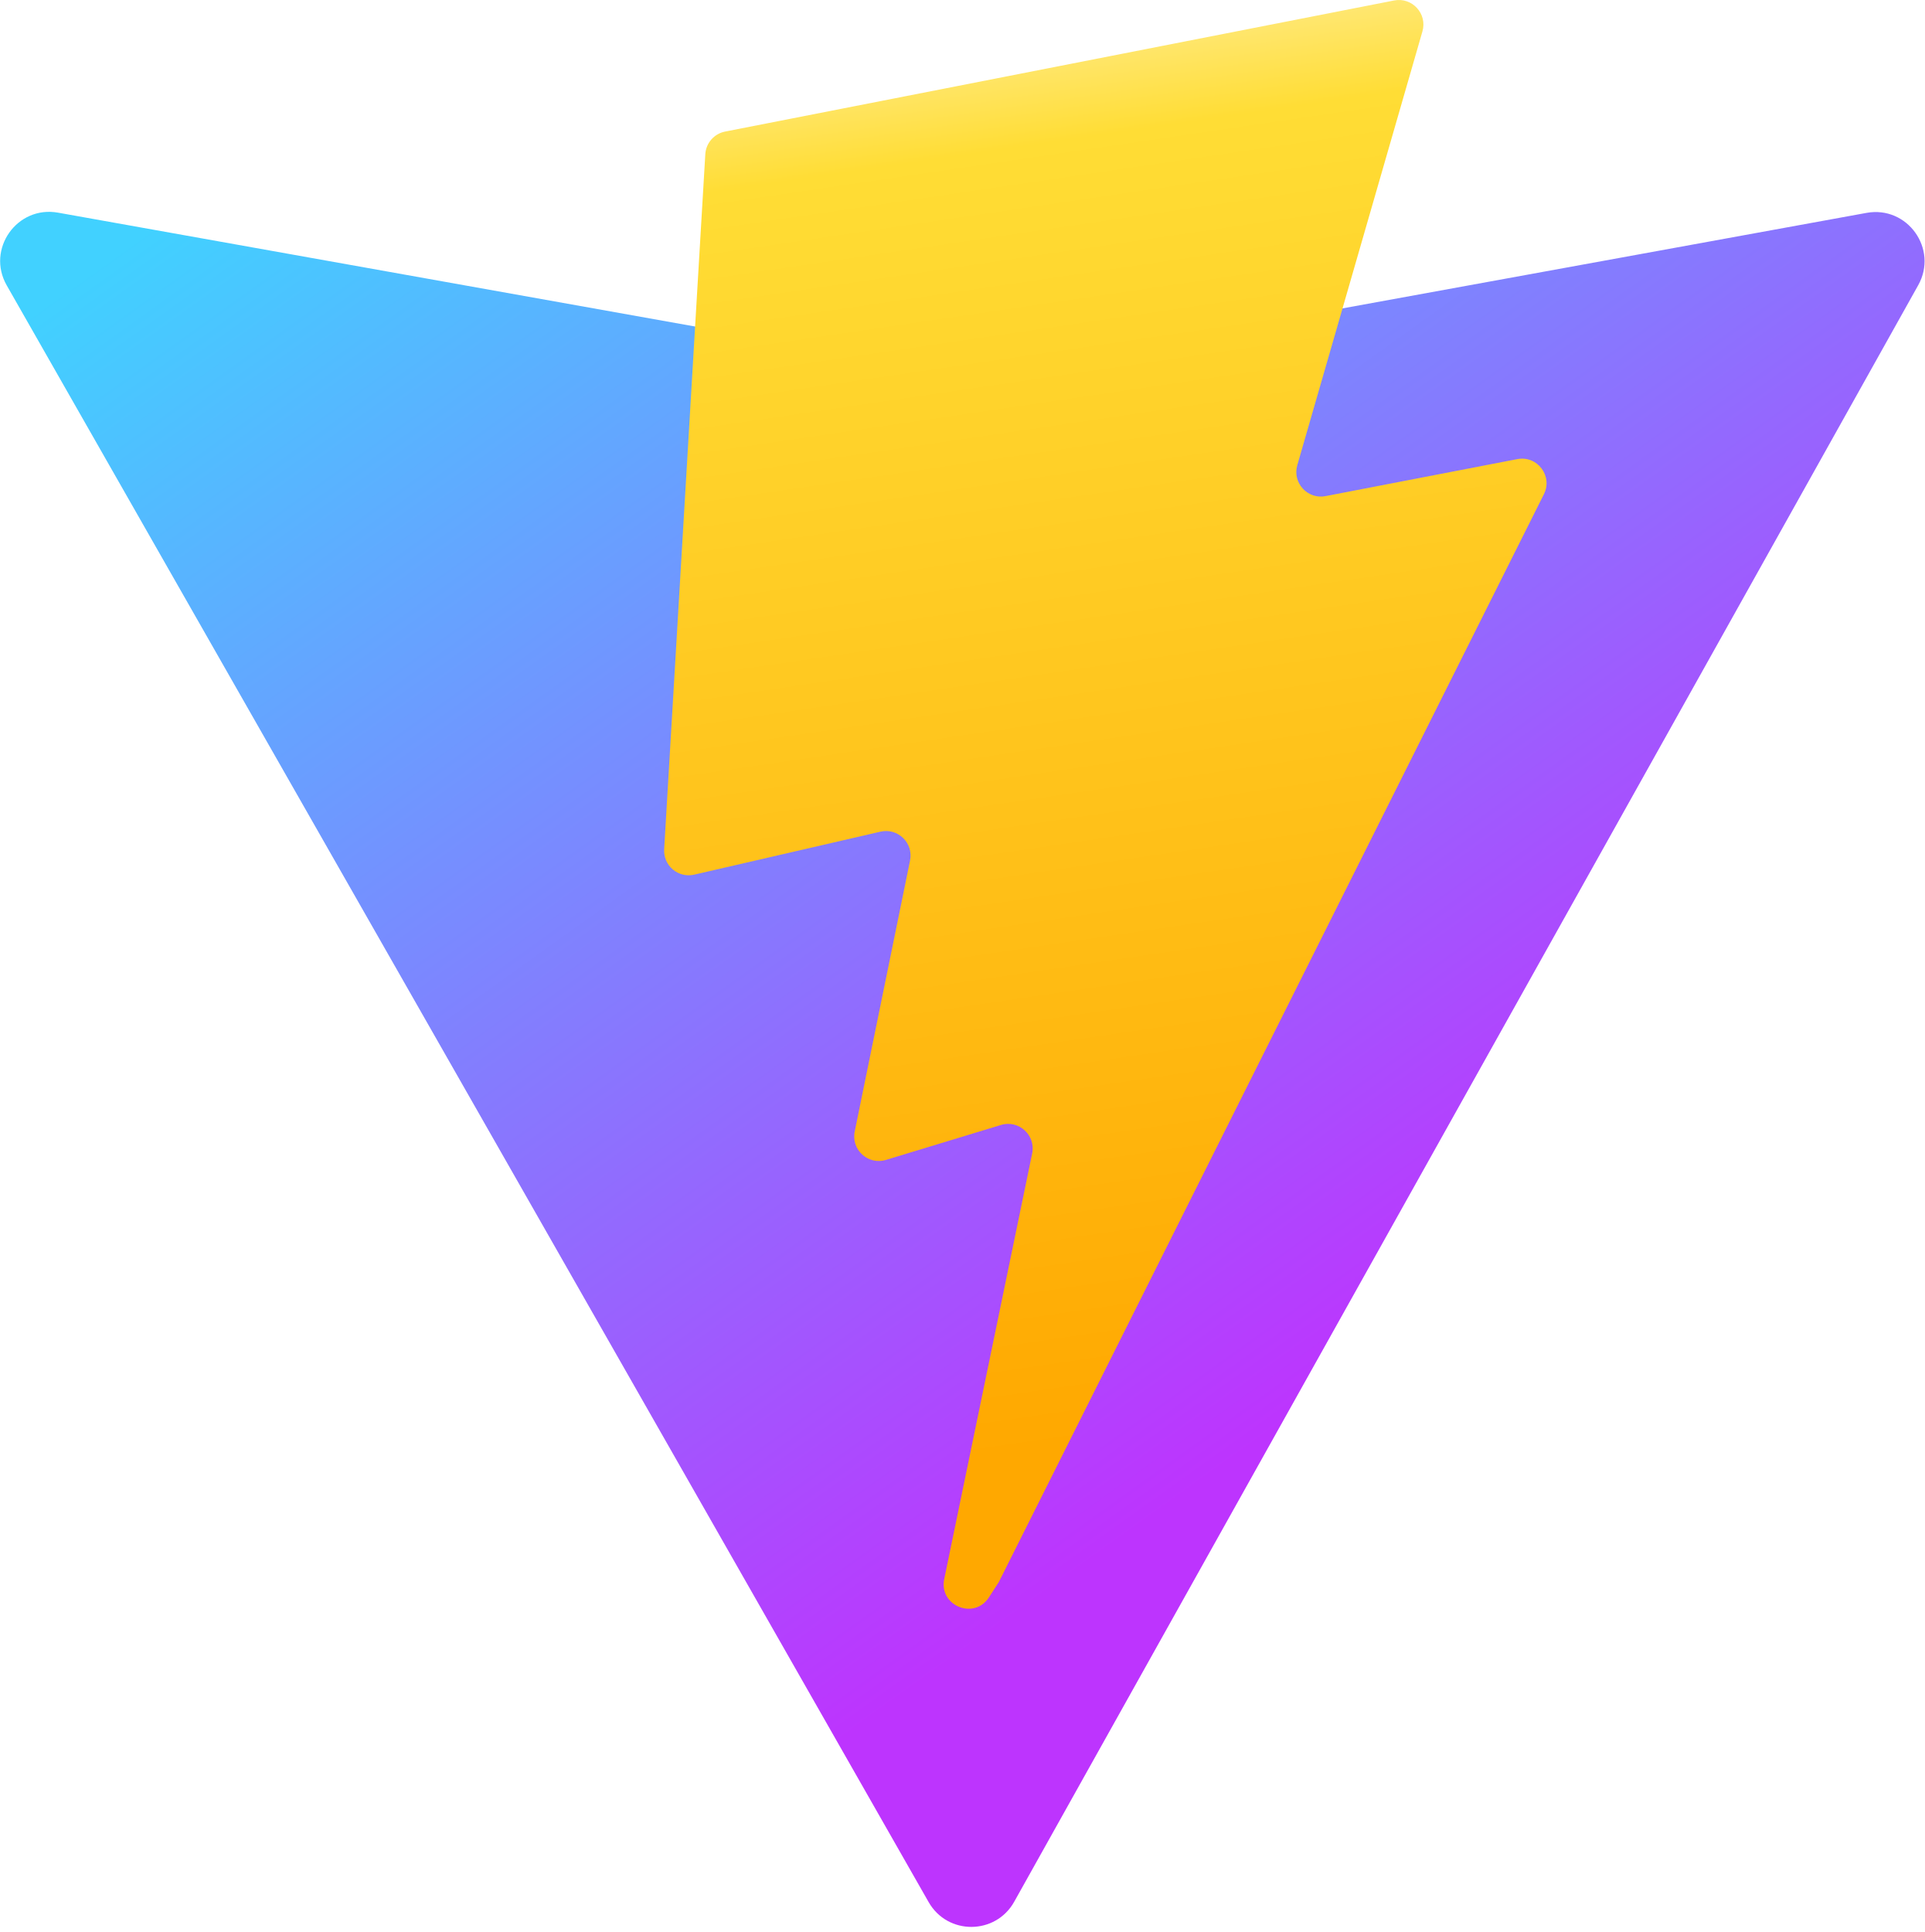
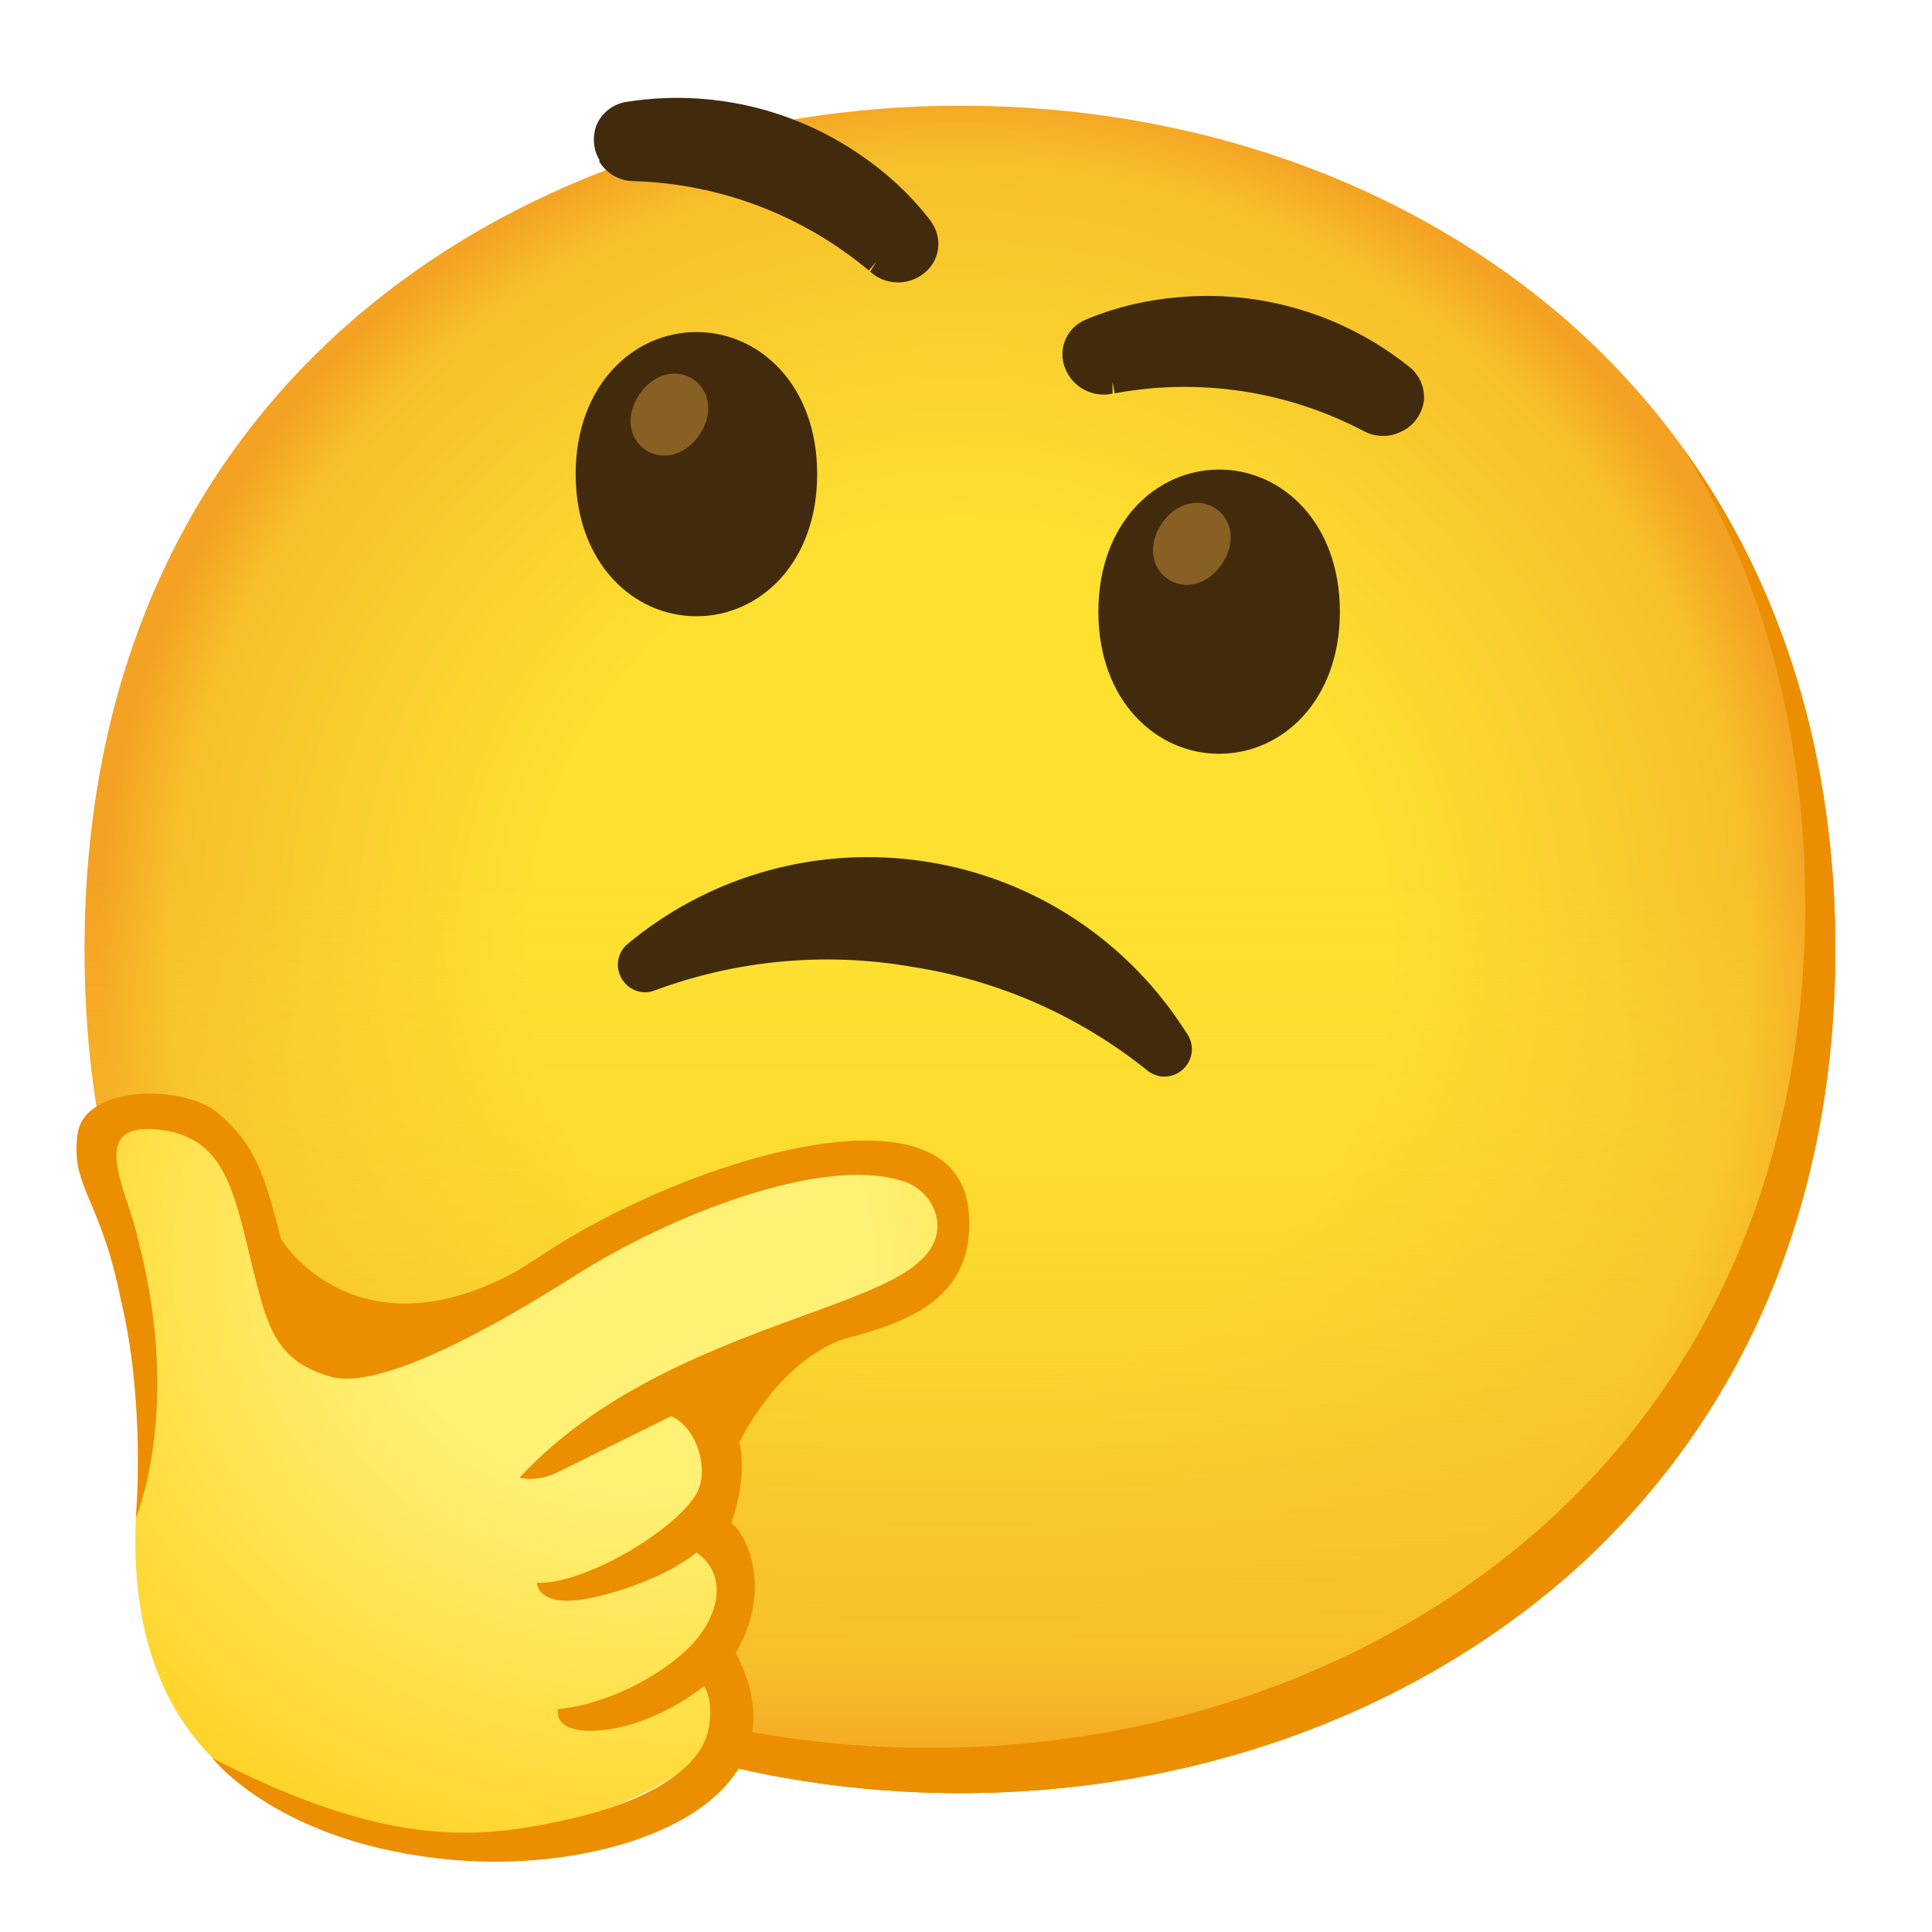
- <svg xmlns="http://www.w3.org/2000/svg" aria-hidden="true" role="img" class="iconify iconify--logos" width="31.88" height="32" preserveAspectRatio="xMidYMid meet" viewBox="0 0 256 257">
-   <defs>
-     <linearGradient id="IconifyId1813088fe1fbc01fb466" x1="-.828%" x2="57.636%" y1="7.652%" y2="78.411%">
-       <stop offset="0%" stop-color="#41D1FF" />
-       <stop offset="100%" stop-color="#BD34FE" />
-     </linearGradient>
-     <linearGradient id="IconifyId1813088fe1fbc01fb467" x1="43.376%" x2="50.316%" y1="2.242%" y2="89.03%">
-       <stop offset="0%" stop-color="#FFEA83" />
-       <stop offset="8.333%" stop-color="#FFDD35" />
-       <stop offset="100%" stop-color="#FFA800" />
-     </linearGradient>
-   </defs>
-   <path fill="url(#IconifyId1813088fe1fbc01fb466)" d="M255.153 37.938L134.897 252.976c-2.483 4.44-8.862 4.466-11.382.048L.875 37.958c-2.746-4.814 1.371-10.646 6.827-9.67l120.385 21.517a6.537 6.537 0 0 0 2.322-.004l117.867-21.483c5.438-.991 9.574 4.796 6.877 9.62Z" />
-   <path fill="url(#IconifyId1813088fe1fbc01fb467)" d="M185.432.063L96.44 17.501a3.268 3.268 0 0 0-2.634 3.014l-5.474 92.456a3.268 3.268 0 0 0 3.997 3.378l24.777-5.718c2.318-.535 4.413 1.507 3.936 3.838l-7.361 36.047c-.495 2.426 1.782 4.5 4.151 3.78l15.304-4.649c2.372-.72 4.652 1.36 4.15 3.788l-11.698 56.621c-.732 3.542 3.979 5.473 5.943 2.437l1.313-2.028l72.516-144.72c1.215-2.423-.88-5.186-3.54-4.672l-25.505 4.922c-2.396.462-4.435-1.77-3.759-4.114l16.646-57.705c.677-2.35-1.37-4.583-3.769-4.113Z" />
+ <svg xmlns="http://www.w3.org/2000/svg" width="128" height="128" viewBox="0 0 128 128" aria-hidden="true" role="img" class="iconify iconify--noto" preserveAspectRatio="xMidYMid meet">
+   <radialGradient id="IconifyId17ecdb2904d178eab21129" cx="63.6" cy="1104.9" r="56.96" gradientTransform="translate(0 -1042)" gradientUnits="userSpaceOnUse">
+     <stop offset=".5" stop-color="#fde030">
+ 
+ </stop>
+     <stop offset=".92" stop-color="#f7c02b">
+ 
+ </stop>
+     <stop offset="1" stop-color="#f4a223">
+ 
+ </stop>
+   </radialGradient>
+   <path d="M63.6 118.8c-27.9 0-58-17.5-58-55.9S35.7 7 63.6 7c15.5 0 29.8 5.1 40.4 14.4c11.5 10.2 17.6 24.6 17.6 41.5s-6.1 31.2-17.6 41.4c-10.6 9.3-25 14.5-40.4 14.5z" fill="url(#IconifyId17ecdb2904d178eab21129)">
+ 
+ </path>
+   <linearGradient id="IconifyId17ecdb2904d178eab21130" gradientUnits="userSpaceOnUse" x1="63.6" y1="1160.8" x2="63.6" y2="1049" gradientTransform="translate(0 -1042)">
+     <stop offset="0" stop-color="#f4a223">
+ 
+ </stop>
+     <stop offset=".08" stop-color="#f7c02b">
+ 
+ </stop>
+     <stop offset=".54" stop-color="#fde030" stop-opacity="0">
+ 
+ </stop>
+   </linearGradient>
+   <path d="M63.6 118.8c-27.9 0-58-17.5-58-55.9S35.7 7 63.6 7c15.5 0 29.8 5.1 40.4 14.4c11.5 10.2 17.6 24.6 17.6 41.5s-6.1 31.2-17.6 41.4c-10.6 9.3-25 14.5-40.4 14.5z" fill="url(#IconifyId17ecdb2904d178eab21130)">
+ 
+ </path>
+   <path d="M111.49 29.67c5.33 8.6 8.11 18.84 8.11 30.23c0 16.9-6.1 31.2-17.6 41.4c-10.6 9.3-25 14.5-40.4 14.5c-18.06 0-37-7.35-48.18-22.94c10.76 17.66 31 25.94 50.18 25.94c15.4 0 29.8-5.2 40.4-14.5c11.5-10.2 17.6-24.5 17.6-41.4c0-12.74-3.47-24.06-10.11-33.23z" fill="#eb8f00">
+ 
+ </path>
+   <g>
+     <radialGradient id="IconifyId17ecdb2904d178eab21131" cx="41.45" cy="25.006" r="59.432" gradientTransform="matrix(1 0 0 -.94 0 107.02)" gradientUnits="userSpaceOnUse">
+       <stop offset=".27" stop-color="#fff176">
+ 
+ </stop>
+       <stop offset="1" stop-color="#ffc400">
+ 
+ </stop>
+     </radialGradient>
+     <path d="M6.36 75.1c-1.82 2.21 2.05 8.08 2.74 11.07c1.66 7.22 0 9-.13 15.42c-.11 7.06 2 13 7.38 16.79c5.06 3.59 11.16 5.43 18.96 3.13s12.54-4.84 12.94-8.68c.22-1.59-.62-3.15-2.08-3.83c.78-.37 1.4-1 1.75-1.79c1.86-4.44-1.85-5.38-1.85-5.38c.51-.61.94-1.28 1.28-2c1.11-2.21.93-5.21-2.27-6.19c-1.47-.45-1.87-.21-1.87-.21c1.52-1.56 3.34-2.81 5.35-3.65c5.38-2.31 11.76-3.71 13.35-5.06c2.31-2 2.45-5.85-1.63-7C54.42 76 43.64 80 37.08 84.17S24.5 90.59 22.5 89.83s-3.24-2-4-5c-1.41-5.58-2.5-7.74-4.89-9.83c-1.98-1.7-5.85-1.6-7.25.1z" fill="url(#IconifyId17ecdb2904d178eab21131)">
+ 
+ </path>
+     <path d="M64.19 80.38c-.67-9.16-18.71-3.5-27.92 2.53c-11.45 7.5-13.13 6.17-14.25 5.47c-1.35-.84-2.2-1.54-2.86-4.14c-1.49-5.88-1.9-8.04-4.58-10.38c-2.24-2.07-8.99-2.02-9.44 1.26C4.65 78.65 6.65 79.31 8 86.1c1.67 6.88 1 14.48 1 14.48s3.12-7.25.12-18.55c-.61-3.05-3.51-7.72 1.39-7.19c4.74.51 5.05 4.64 6.53 10.35c.82 3.23 1.66 5.13 4.92 6.03c3.24.89 10.73-3.27 16.11-6.69c6.59-4.19 16.36-7.85 21.49-6.35c2.22.48 3.7 3.35 1.37 5.38c-3.7 3.49-17.93 5.06-26.5 14.33c0 0 1.04.38 2.6-.39c1.57-.77 7.43-3.67 7.43-3.67c1.75.74 2.59 3.65 1.64 5.2c-1.54 2.51-7.53 5.98-10.52 5.83c0 0-.05 1.53 2.95 1.12c.95-.13 4.88-.99 7.63-3.12c2.05 1.48 1.47 4-.07 5.82c-1.53 1.81-5.27 4.15-9.12 4.56c0 0-.38 1.46 2.21 1.43c2.59-.03 5.4-1.35 7.47-2.96c.31.49.6 1.56.25 3.03c-.54 2.27-3.59 4.57-9.48 5.85c-5.43 1.18-11.55 2.01-23.36-4.12c0 0 4.41 5.73 15.92 6.75c11.04.98 23.93-3.91 18.76-13.72c0 0 1.12-1.66 1.26-3.94c.1-1.56-.39-3.69-1.54-4.66c1.08-3.18.74-5.38.05-6.68c-.46-.86-1.62-1.7-1.62-1.7s2.29-2.07 9.04-3.81c4.33-1.13 8.67-2.73 8.26-8.33z" fill="#eb8f00">
+ 
+ </path>
+     <path d="M18.64 82.13s4.83 7.86 15.47 2.16c0 0-6.53 6.85-11.61 5.54s-3.86-7.7-3.86-7.7z" fill="#eb8f00">
+ 
+ </path>
+     <path d="M49 95.54s2.46-5.28 6.94-6.85c0 0-7.28.62-10.05 3.61L49 95.54z" fill="#eb8f00">
+ 
+ </path>
+   </g>
+   <g>
+     <g fill="#422b0d">
+       <path d="M76.87 71.31c-.32-.06-.62-.19-.87-.4a32.924 32.924 0 0 0-15.6-6.86c-5.71-.99-11.57-.45-17 1.56c-.3.12-.62.16-.94.11c-.7-.12-1.27-.64-1.46-1.33c-.19-.68.04-1.4.58-1.85c10.6-8.8 26.32-7.34 35.12 3.26c.72.87 1.38 1.79 1.98 2.74c.38.59.38 1.35 0 1.94c-.39.61-1.1.93-1.81.83z">
+ 
+ </path>
+       <path d="M80.77 31.11c4.19 0 8 3.54 8 9.42s-3.81 9.41-8 9.41c-4.19 0-8-3.54-8-9.41s3.81-9.42 8-9.42z">
+ 
+ </path>
+       <path d="M46.14 22c-4.19 0-8 3.54-8 9.41s3.81 9.42 8 9.42c4.2 0 8-3.54 8-9.42s-3.8-9.41-8-9.41z">
+ 
+ </path>
+     </g>
+     <path d="M39.73 10.63c-.45-.74-.51-1.66-.16-2.45c.38-.79 1.13-1.33 2-1.44c5.45-.85 11.01.44 15.53 3.59c1.69 1.16 3.19 2.56 4.46 4.17c.08.1.15.21.22.33c.68 1.06.45 2.46-.53 3.25a2.75 2.75 0 0 1-3.6-.08l.42-.68l-.51.6A25.46 25.46 0 0 0 42 12c-.95 0-1.83-.5-2.31-1.32l.04-.05z" fill="#422b0d">
+ 
+ </path>
+     <path d="M93 28.52a2.65 2.65 0 0 0 1.34-2a2.59 2.59 0 0 0-1-2.24c-4.33-3.45-9.83-5.1-15.34-4.58c-2.04.17-4.04.65-5.94 1.42l-.36.17c-1.11.59-1.6 1.92-1.14 3.09a2.743 2.743 0 0 0 3.15 1.7v-.8l.14.78c5.6-1.04 11.39-.17 16.44 2.47c.83.47 1.84.47 2.67 0l.04-.01z" fill="#422b0d">
+ 
+ </path>
+     <path d="M45.96 25.15c-1.03-.72-2.58-.49-3.58.95c-1 1.45-.67 2.97.36 3.69c1.03.72 2.58.49 3.58-.95c1-1.45.67-2.97-.36-3.69z" fill="#896024">
+ 
+ </path>
+     <path d="M80.57 33.71c-1.03-.72-2.58-.49-3.58.95c-1 1.45-.67 2.97.36 3.69c1.03.72 2.58.49 3.58-.95c1.01-1.45.68-2.97-.36-3.69z" fill="#896024">
+ 
+ </path>
+   </g>
</svg>
